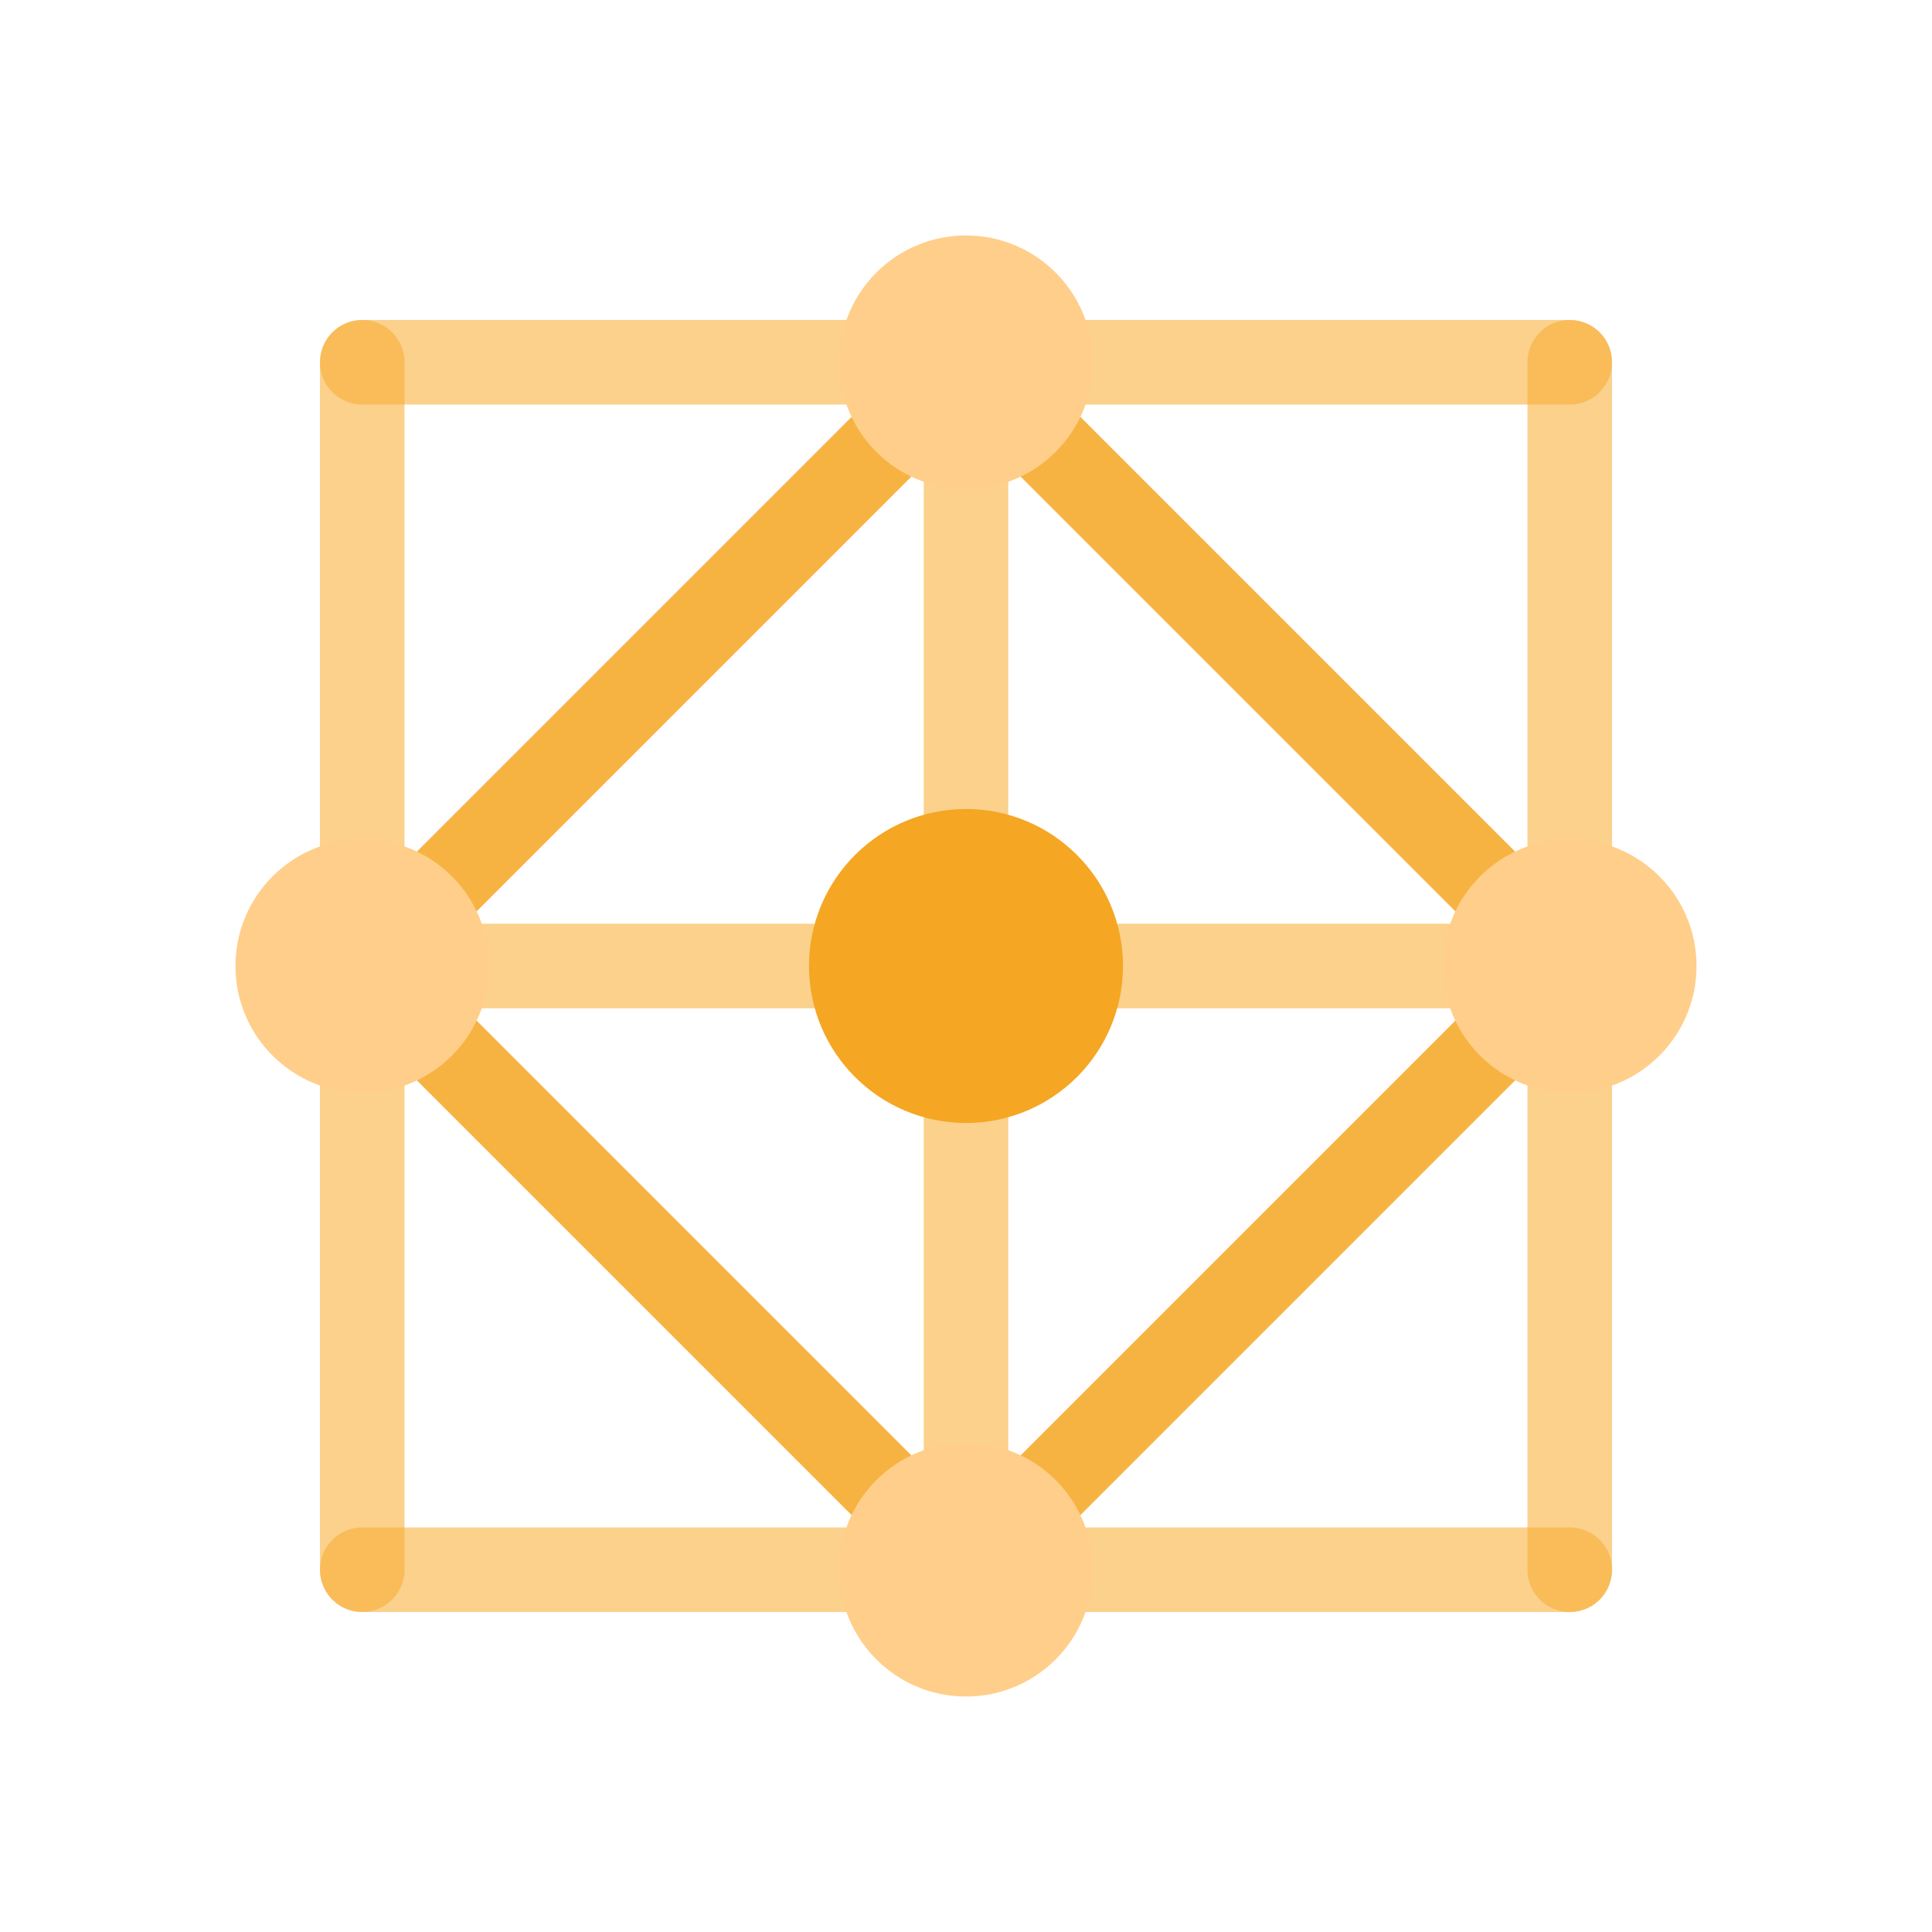
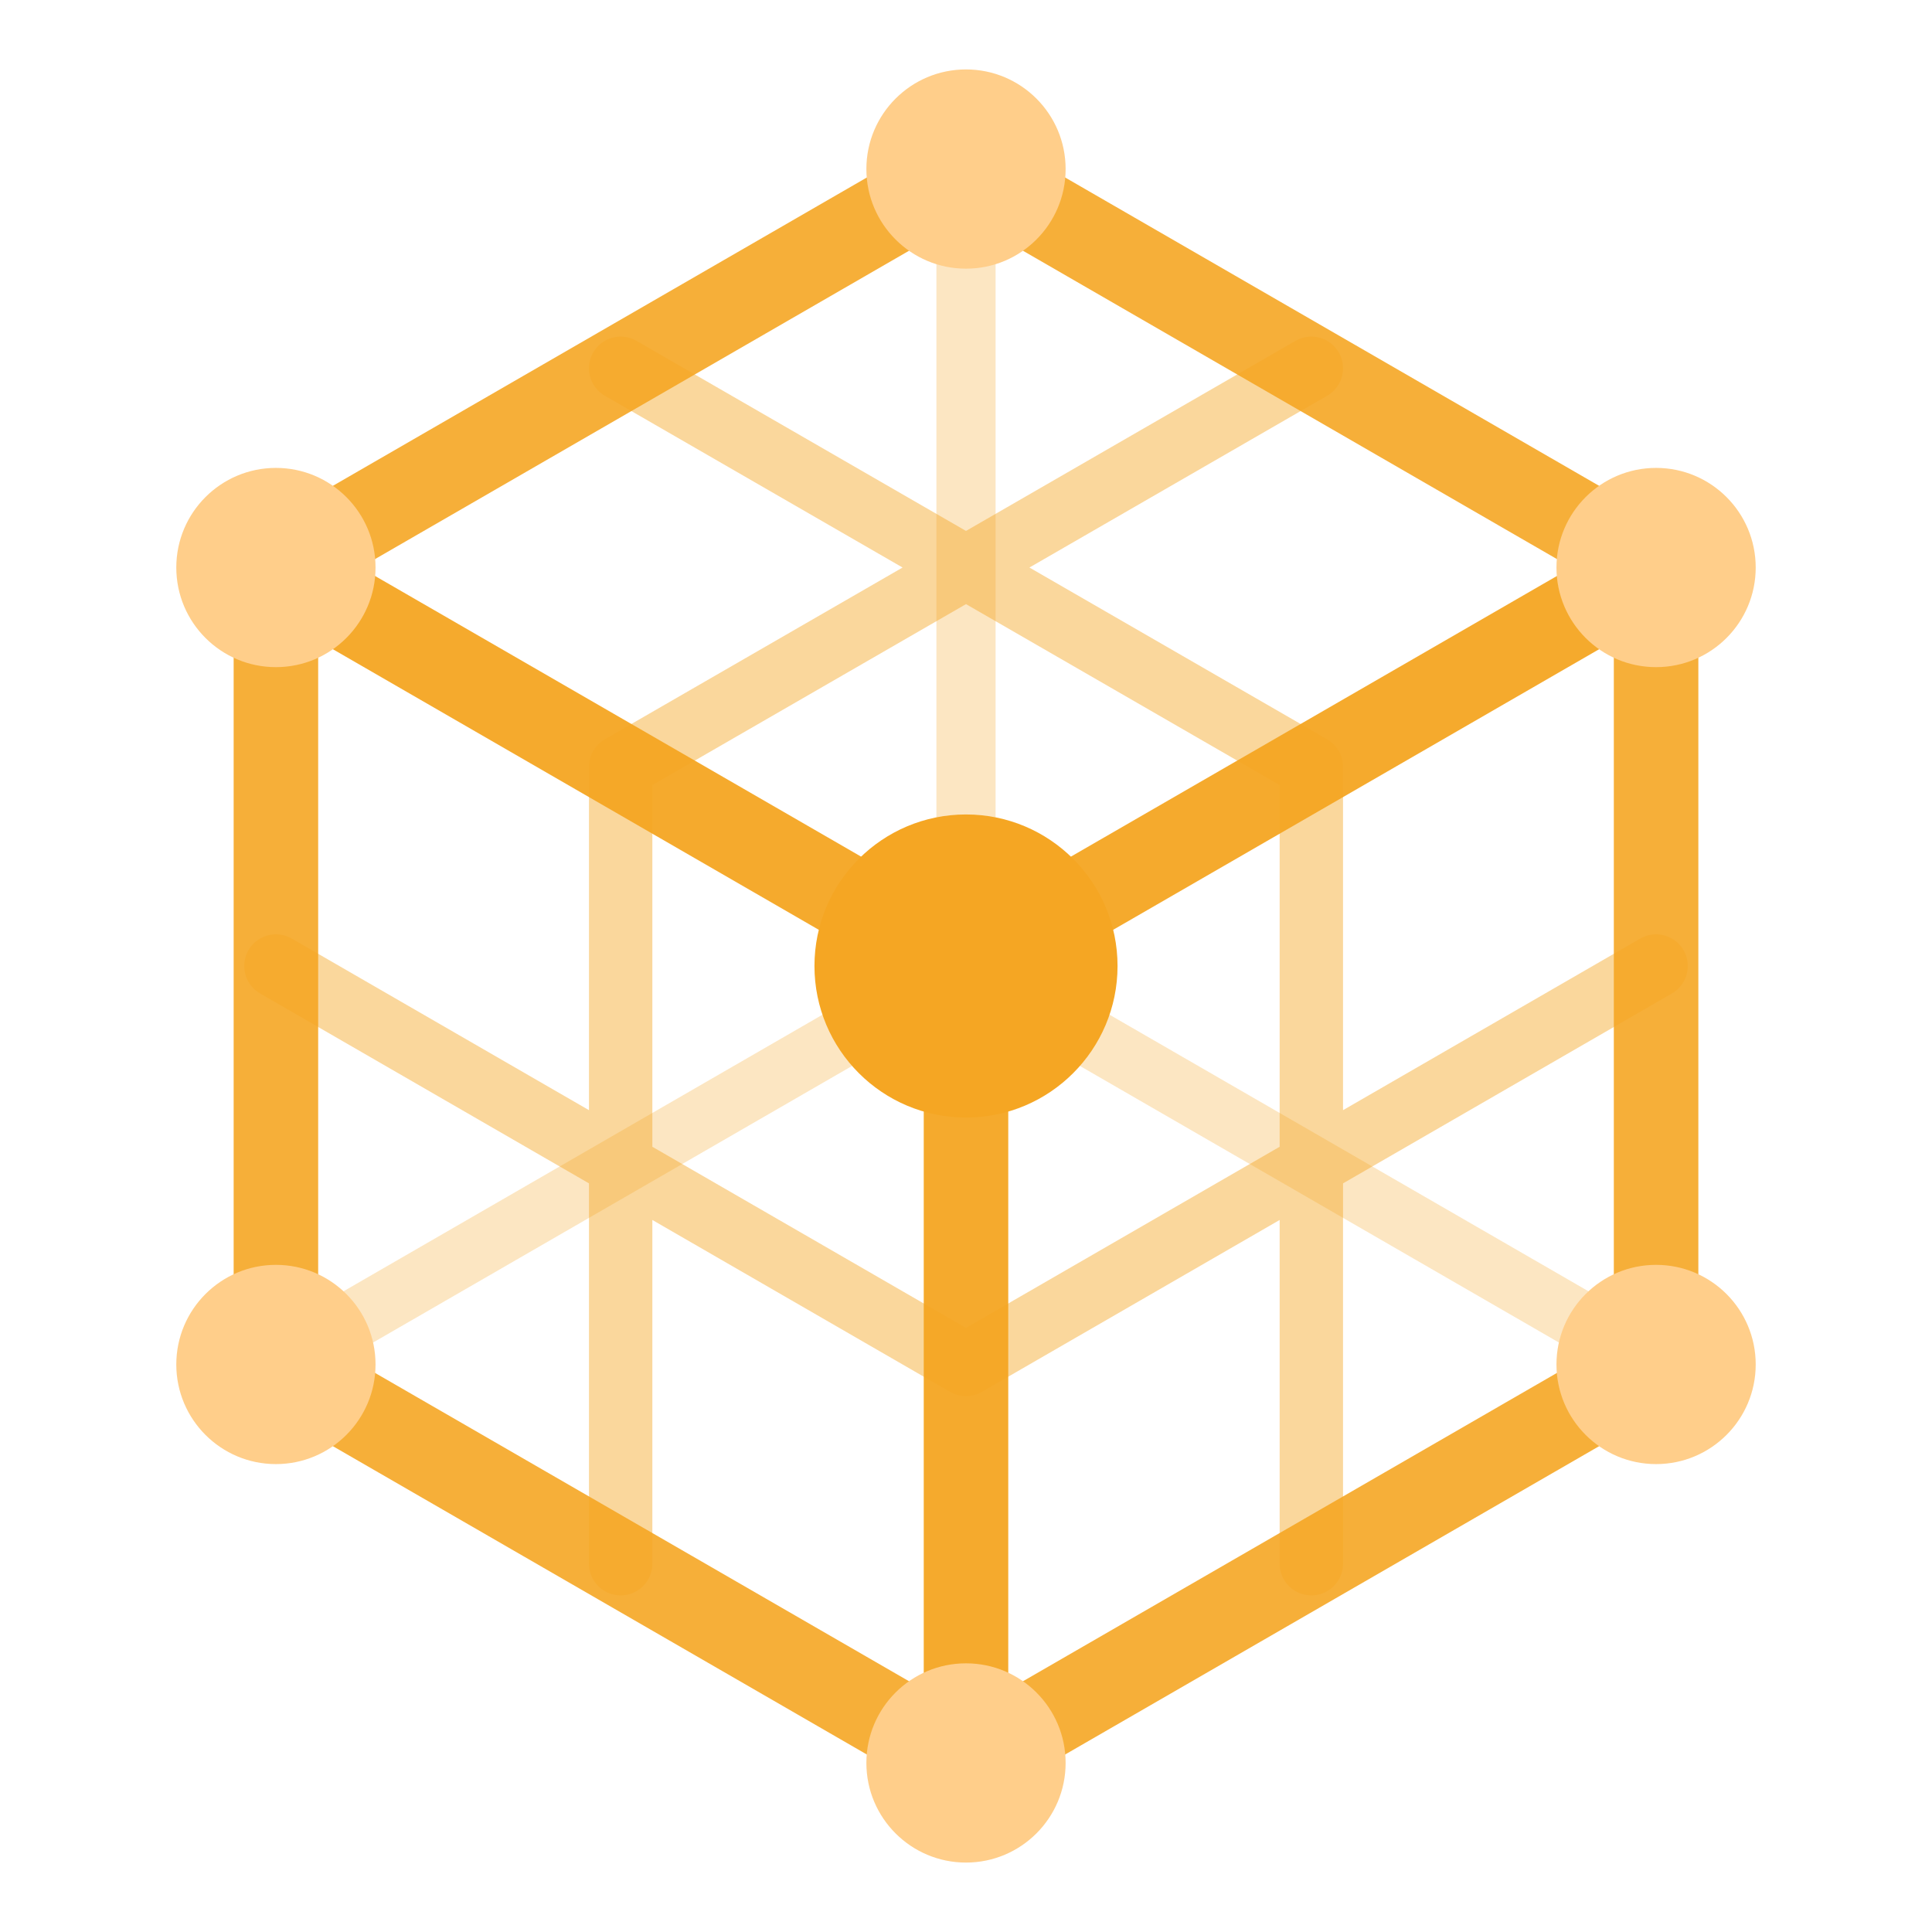
<svg xmlns="http://www.w3.org/2000/svg" width="32" height="32" viewBox="0 0 32 32" fill="none" role="img" aria-label="Lattice">
-   <g stroke="#f5a623" stroke-width="1.4" stroke-linecap="round" opacity="0.95">
-     <path d="M6 6 L26 6 M6 16 L26 16 M6 26 L26 26" opacity="0.55" />
-     <path d="M6 6 L6 26 M16 6 L16 26 M26 6 L26 26" opacity="0.55" />
-     <path d="M6 16 L16 6 L26 16 L16 26 Z" opacity="0.9" />
+   <g stroke="#f5a623" stroke-linecap="round">
+     <path d="M16 16L27.43 22.6M16 16L16 2.8M16 16L4.57 22.6" stroke-width="0.98" opacity="0.28" />
+     <path d="M21.72 6.1L10.28 12.7M10.28 6.1L21.72 12.7M27.43 16L16 22.6M21.72 25.9L21.72 12.7M10.28 25.9L10.28 12.7M4.57 16L16 22.6" stroke-width="1.05" opacity="0.45" />
+     <path d="M16 2.8L27.43 9.4M27.43 9.4L27.43 22.6M27.43 22.6L16 29.2M16 29.2L4.57 22.6M4.57 22.6L4.57 9.4M4.57 9.4L16 2.8" stroke-width="1.4" opacity="0.9" />
+     <path d="M16 16L27.43 9.4M16 16L4.57 9.4M16 16L16 29.2" stroke-width="1.4" opacity="0.95" />
  </g>
  <g fill="#ffce8a">
-     <circle cx="16" cy="6" r="2.1" />
-     <circle cx="6" cy="16" r="2.1" />
-     <circle cx="26" cy="16" r="2.1" />
-     <circle cx="16" cy="26" r="2.1" />
-     <circle cx="16" cy="16" r="2.6" fill="#f5a623" />
+     <circle cx="16" cy="2.8" r="1.65" />
+     <circle cx="27.43" cy="9.4" r="1.65" />
+     <circle cx="27.43" cy="22.6" r="1.65" />
+     <circle cx="16" cy="29.2" r="1.65" />
+     <circle cx="4.57" cy="22.6" r="1.65" />
+     <circle cx="4.57" cy="9.4" r="1.65" />
  </g>
+   <circle cx="16" cy="16" r="2.51" fill="#f5a623" />
</svg>
